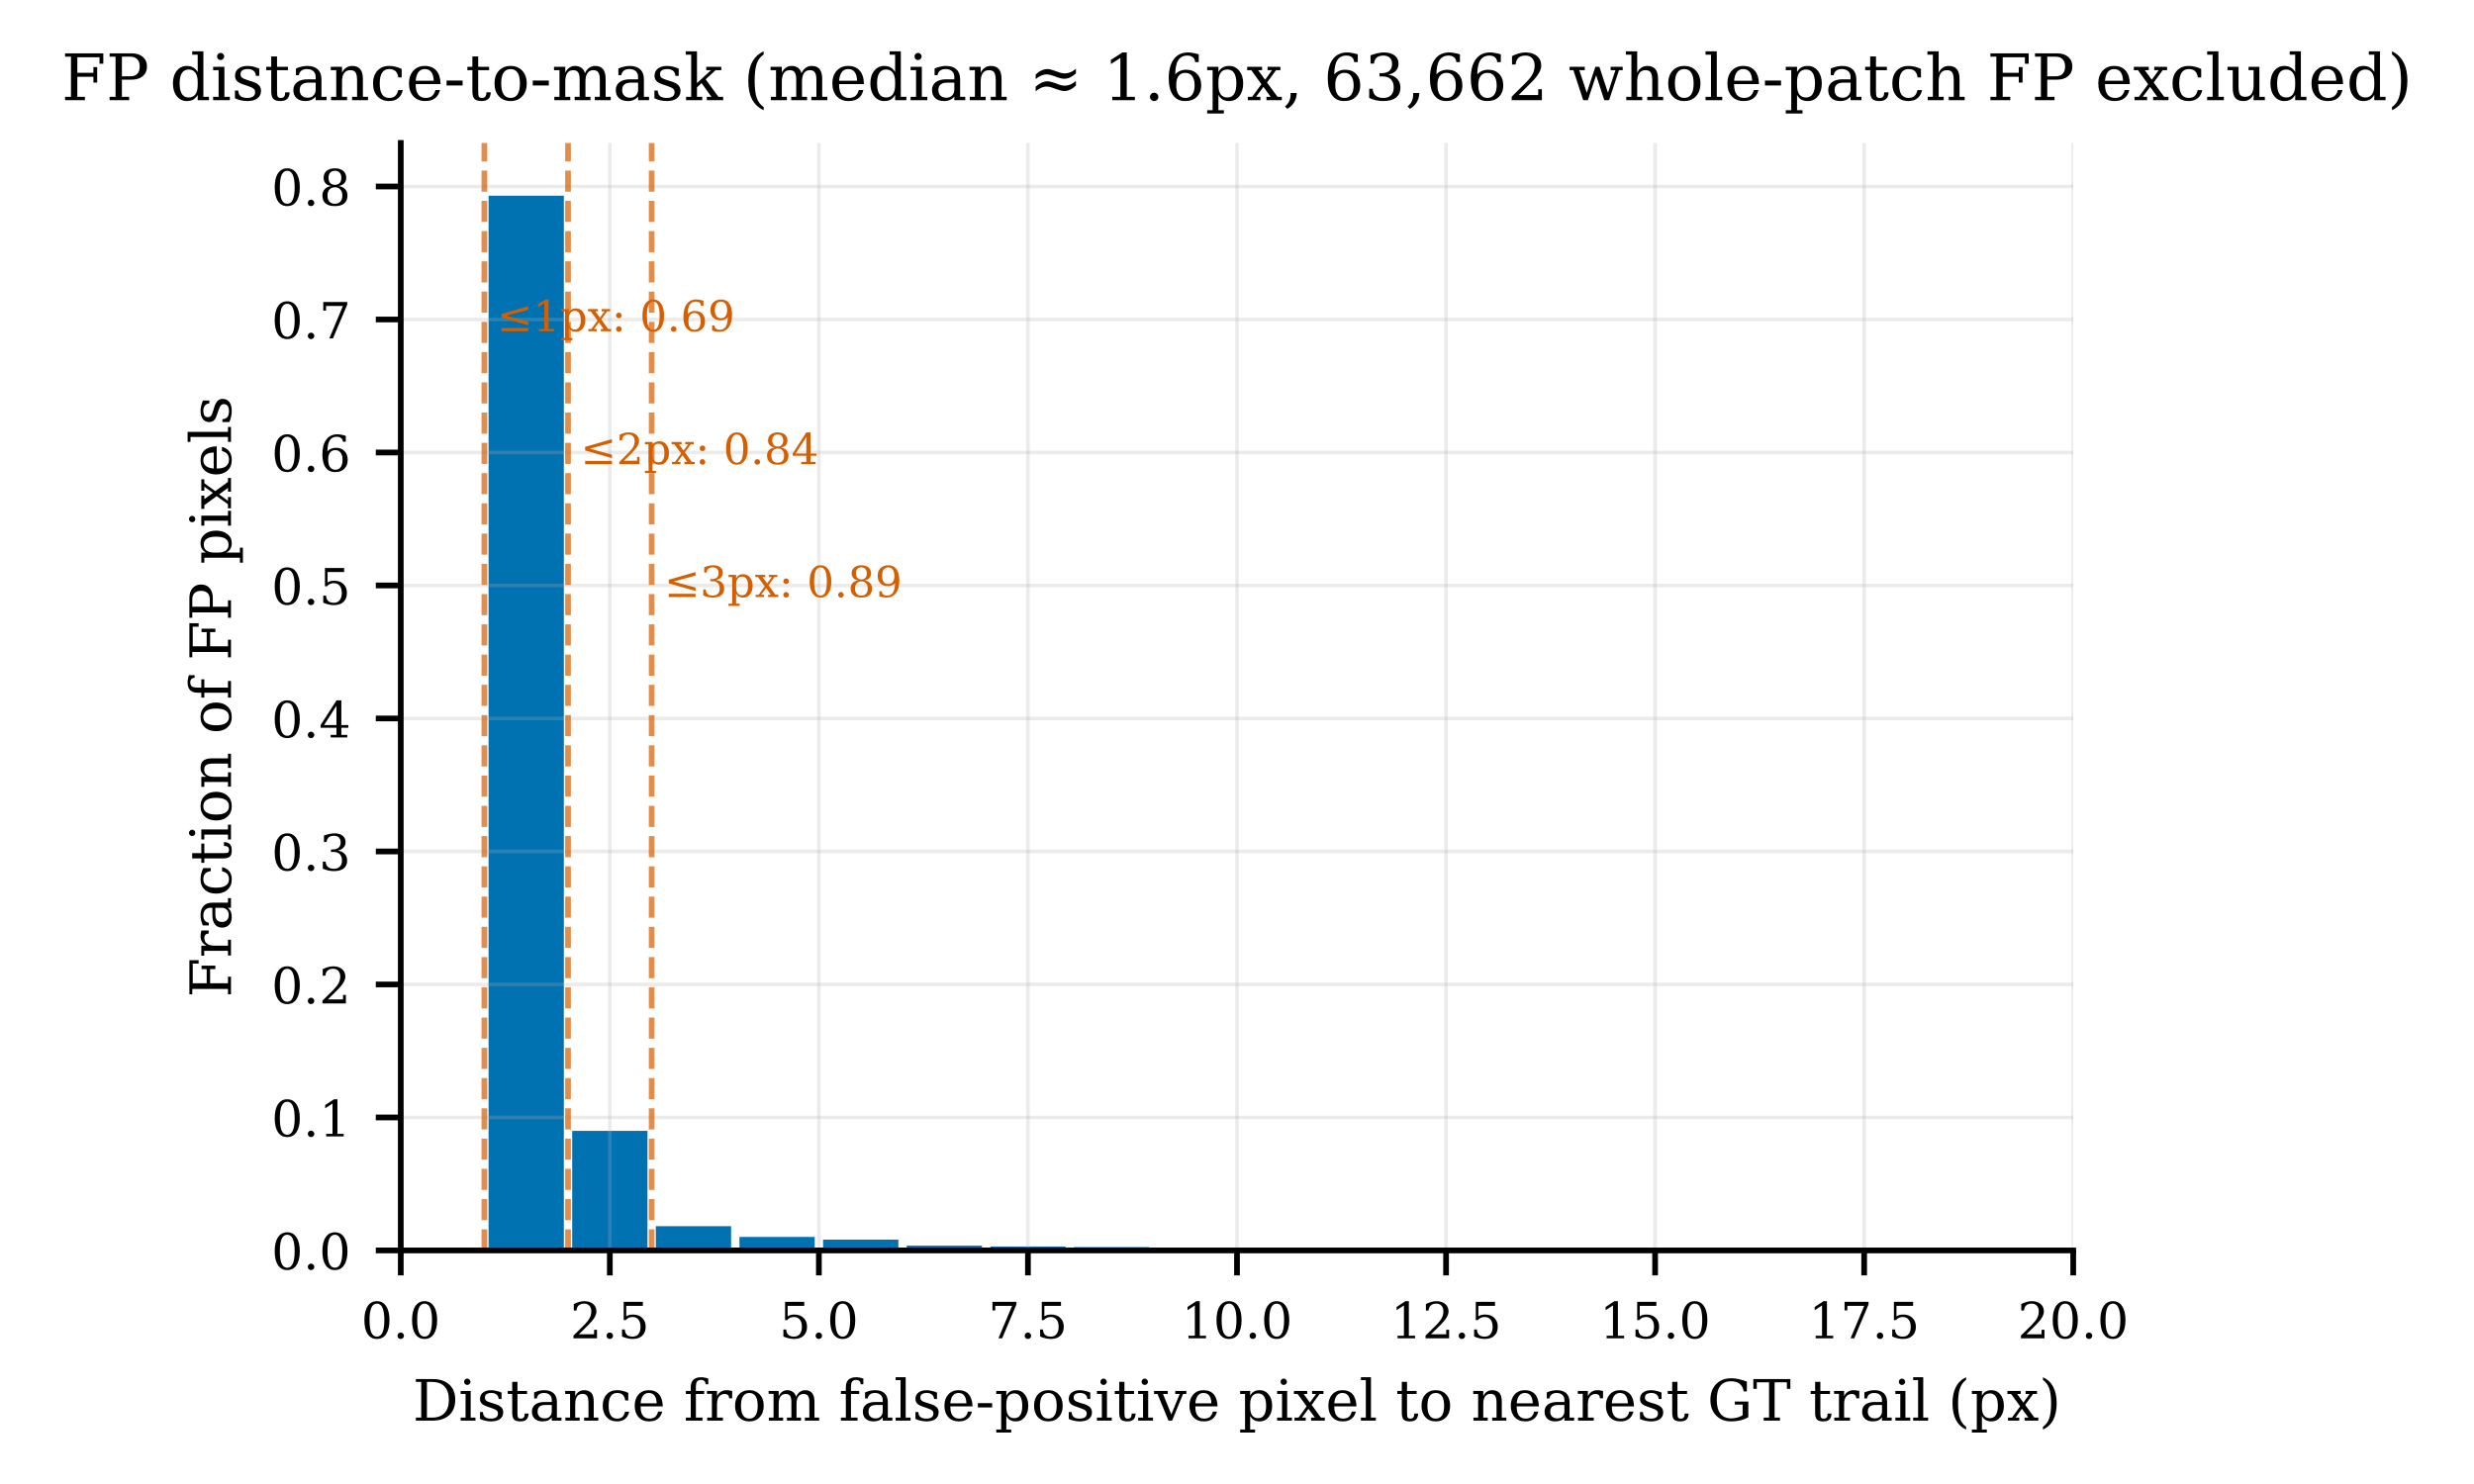
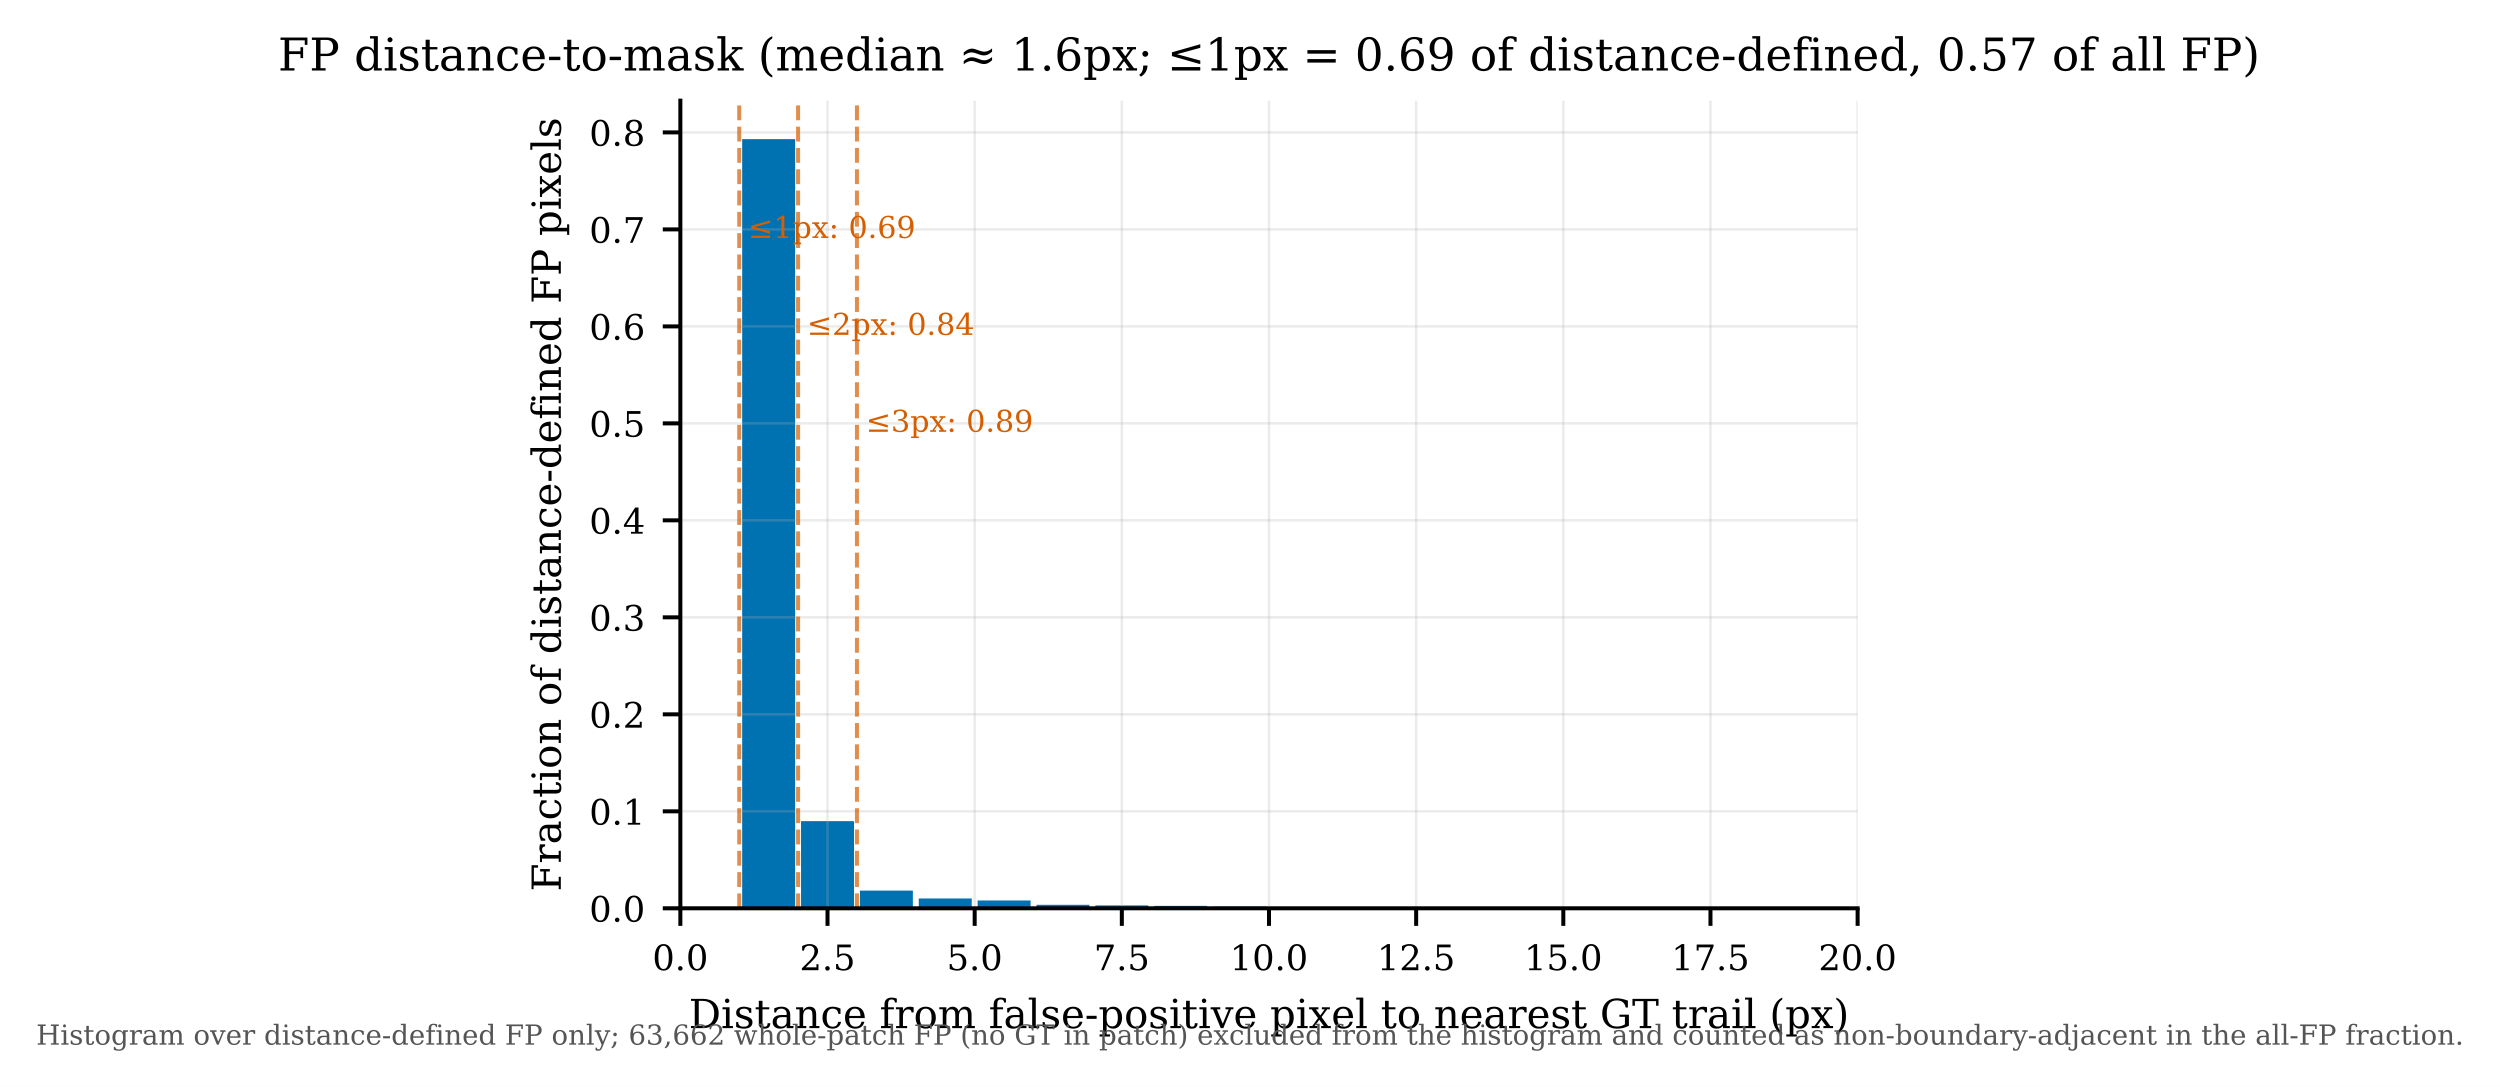
- <svg xmlns="http://www.w3.org/2000/svg" xmlns:xlink="http://www.w3.org/1999/xlink" width="346.683pt" height="207.988pt" viewBox="0 0 346.683 207.988" version="1.1">
+ <svg xmlns="http://www.w3.org/2000/svg" xmlns:xlink="http://www.w3.org/1999/xlink" width="497.677pt" height="216.381pt" viewBox="0 0 497.677 216.381" version="1.1">
  <defs>
    <style type="text/css">*{stroke-linejoin: round; stroke-linecap: butt}</style>
  </defs>
  <g id="figure_1">
    <g id="patch_1">
-       <path d="M 0 207.988 L 346.683 207.988 L 346.683 0 L 0 0 z " style="fill: #ffffff" />
+       <path d="M 0 216.381 L 497.677 216.381 L 497.677 0 L 0 0 z " style="fill: #ffffff" />
    </g>
    <g id="axes_1">
      <g id="patch_2">
-         <path d="M 56.161 175.271 L 290.521 175.271 L 290.521 20.039 L 56.161 20.039 z " style="fill: #ffffff" />
+         <path d="M 135.439 180.815 L 369.799 180.815 L 369.799 20.039 L 135.439 20.039 z " style="fill: #ffffff" />
      </g>
      <g id="patch_3">
-         <path d="M 56.747 175.271 L 67.294 175.271 L 67.294 175.271 L 56.747 175.271 z " clip-path="url(#p0a6ee1db6d)" style="fill: #0072b2" />
+         <path d="M 136.025 180.815 L 146.571 180.815 L 146.571 180.815 L 136.025 180.815 z " clip-path="url(#p217c9a3f2b)" style="fill: #0072b2" />
      </g>
      <g id="patch_4">
-         <path d="M 68.465 175.271 L 79.012 175.271 L 79.012 27.431 L 68.465 27.431 z " clip-path="url(#p0a6ee1db6d)" style="fill: #0072b2" />
+         <path d="M 147.743 180.815 L 158.289 180.815 L 158.289 27.695 L 147.743 27.695 z " clip-path="url(#p217c9a3f2b)" style="fill: #0072b2" />
      </g>
      <g id="patch_5">
-         <path d="M 80.183 175.271 L 90.73 175.271 L 90.73 158.511 L 80.183 158.511 z " clip-path="url(#p0a6ee1db6d)" style="fill: #0072b2" />
+         <path d="M 159.461 180.815 L 170.007 180.815 L 170.007 163.457 L 159.461 163.457 z " clip-path="url(#p217c9a3f2b)" style="fill: #0072b2" />
      </g>
      <g id="patch_6">
-         <path d="M 91.901 175.271 L 102.448 175.271 L 102.448 171.869 L 91.901 171.869 z " clip-path="url(#p0a6ee1db6d)" style="fill: #0072b2" />
+         <path d="M 171.179 180.815 L 181.725 180.815 L 181.725 177.291 L 171.179 177.291 z " clip-path="url(#p217c9a3f2b)" style="fill: #0072b2" />
      </g>
      <g id="patch_7">
-         <path d="M 103.619 175.271 L 114.166 175.271 L 114.166 173.376 L 103.619 173.376 z " clip-path="url(#p0a6ee1db6d)" style="fill: #0072b2" />
+         <path d="M 182.897 180.815 L 193.443 180.815 L 193.443 178.853 L 182.897 178.853 z " clip-path="url(#p217c9a3f2b)" style="fill: #0072b2" />
      </g>
      <g id="patch_8">
-         <path d="M 115.337 175.271 L 125.884 175.271 L 125.884 173.762 L 115.337 173.762 z " clip-path="url(#p0a6ee1db6d)" style="fill: #0072b2" />
+         <path d="M 194.615 180.815 L 205.161 180.815 L 205.161 179.252 L 194.615 179.252 z " clip-path="url(#p217c9a3f2b)" style="fill: #0072b2" />
      </g>
      <g id="patch_9">
-         <path d="M 127.055 175.271 L 137.602 175.271 L 137.602 174.601 L 127.055 174.601 z " clip-path="url(#p0a6ee1db6d)" style="fill: #0072b2" />
+         <path d="M 206.333 180.815 L 216.879 180.815 L 216.879 180.121 L 206.333 180.121 z " clip-path="url(#p217c9a3f2b)" style="fill: #0072b2" />
      </g>
      <g id="patch_10">
-         <path d="M 138.773 175.271 L 149.32 175.271 L 149.32 174.721 L 138.773 174.721 z " clip-path="url(#p0a6ee1db6d)" style="fill: #0072b2" />
+         <path d="M 218.051 180.815 L 228.597 180.815 L 228.597 180.245 L 218.051 180.245 z " clip-path="url(#p217c9a3f2b)" style="fill: #0072b2" />
      </g>
      <g id="patch_11">
-         <path d="M 150.491 175.271 L 161.038 175.271 L 161.038 174.799 L 150.491 174.799 z " clip-path="url(#p0a6ee1db6d)" style="fill: #0072b2" />
+         <path d="M 229.769 180.815 L 240.315 180.815 L 240.315 180.326 L 229.769 180.326 z " clip-path="url(#p217c9a3f2b)" style="fill: #0072b2" />
      </g>
      <g id="patch_12">
-         <path d="M 162.209 175.271 L 172.756 175.271 L 172.756 174.958 L 162.209 174.958 z " clip-path="url(#p0a6ee1db6d)" style="fill: #0072b2" />
+         <path d="M 241.487 180.815 L 252.033 180.815 L 252.033 180.49 L 241.487 180.49 z " clip-path="url(#p217c9a3f2b)" style="fill: #0072b2" />
      </g>
      <g id="patch_13">
-         <path d="M 173.927 175.271 L 184.474 175.271 L 184.474 175.039 L 173.927 175.039 z " clip-path="url(#p0a6ee1db6d)" style="fill: #0072b2" />
+         <path d="M 253.205 180.815 L 263.751 180.815 L 263.751 180.575 L 253.205 180.575 z " clip-path="url(#p217c9a3f2b)" style="fill: #0072b2" />
      </g>
      <g id="patch_14">
-         <path d="M 185.645 175.271 L 196.192 175.271 L 196.192 175.096 L 185.645 175.096 z " clip-path="url(#p0a6ee1db6d)" style="fill: #0072b2" />
+         <path d="M 264.923 180.815 L 275.469 180.815 L 275.469 180.634 L 264.923 180.634 z " clip-path="url(#p217c9a3f2b)" style="fill: #0072b2" />
      </g>
      <g id="patch_15">
-         <path d="M 197.363 175.271 L 207.91 175.271 L 207.91 175.12 L 197.363 175.12 z " clip-path="url(#p0a6ee1db6d)" style="fill: #0072b2" />
+         <path d="M 276.641 180.815 L 287.187 180.815 L 287.187 180.659 L 276.641 180.659 z " clip-path="url(#p217c9a3f2b)" style="fill: #0072b2" />
      </g>
      <g id="patch_16">
-         <path d="M 209.081 175.271 L 219.628 175.271 L 219.628 175.129 L 209.081 175.129 z " clip-path="url(#p0a6ee1db6d)" style="fill: #0072b2" />
+         <path d="M 288.359 180.815 L 298.905 180.815 L 298.905 180.668 L 288.359 180.668 z " clip-path="url(#p217c9a3f2b)" style="fill: #0072b2" />
      </g>
      <g id="patch_17">
-         <path d="M 220.799 175.271 L 231.346 175.271 L 231.346 175.167 L 220.799 175.167 z " clip-path="url(#p0a6ee1db6d)" style="fill: #0072b2" />
+         <path d="M 300.077 180.815 L 310.623 180.815 L 310.623 180.707 L 300.077 180.707 z " clip-path="url(#p217c9a3f2b)" style="fill: #0072b2" />
      </g>
      <g id="patch_18">
-         <path d="M 232.517 175.271 L 243.064 175.271 L 243.064 175.185 L 232.517 175.185 z " clip-path="url(#p0a6ee1db6d)" style="fill: #0072b2" />
+         <path d="M 311.795 180.815 L 322.341 180.815 L 322.341 180.726 L 311.795 180.726 z " clip-path="url(#p217c9a3f2b)" style="fill: #0072b2" />
      </g>
      <g id="patch_19">
-         <path d="M 244.235 175.271 L 254.782 175.271 L 254.782 175.206 L 244.235 175.206 z " clip-path="url(#p0a6ee1db6d)" style="fill: #0072b2" />
+         <path d="M 323.513 180.815 L 334.059 180.815 L 334.059 180.747 L 323.513 180.747 z " clip-path="url(#p217c9a3f2b)" style="fill: #0072b2" />
      </g>
      <g id="patch_20">
-         <path d="M 255.953 175.271 L 266.5 175.271 L 266.5 175.218 L 255.953 175.218 z " clip-path="url(#p0a6ee1db6d)" style="fill: #0072b2" />
+         <path d="M 335.231 180.815 L 345.777 180.815 L 345.777 180.76 L 335.231 180.76 z " clip-path="url(#p217c9a3f2b)" style="fill: #0072b2" />
      </g>
      <g id="patch_21">
-         <path d="M 267.671 175.271 L 278.218 175.271 L 278.218 175.227 L 267.671 175.227 z " clip-path="url(#p0a6ee1db6d)" style="fill: #0072b2" />
+         <path d="M 346.949 180.815 L 357.495 180.815 L 357.495 180.769 L 346.949 180.769 z " clip-path="url(#p217c9a3f2b)" style="fill: #0072b2" />
      </g>
      <g id="patch_22">
-         <path d="M 279.389 175.271 L 289.936 175.271 L 289.936 175.238 L 279.389 175.238 z " clip-path="url(#p0a6ee1db6d)" style="fill: #0072b2" />
+         <path d="M 358.667 180.815 L 369.213 180.815 L 369.213 180.781 L 358.667 180.781 z " clip-path="url(#p217c9a3f2b)" style="fill: #0072b2" />
      </g>
      <g id="matplotlib.axis_1">
        <g id="xtick_1">
          <g id="line2d_1">
-             <path d="M 56.161 175.271 L 56.161 20.039 " clip-path="url(#p0a6ee1db6d)" style="fill: none; stroke: #b0b0b0; stroke-opacity: 0.25; stroke-width: 0.5; stroke-linecap: square" />
+             <path d="M 135.439 180.815 L 135.439 20.039 " clip-path="url(#p217c9a3f2b)" style="fill: none; stroke: #b0b0b0; stroke-opacity: 0.25; stroke-width: 0.5; stroke-linecap: square" />
          </g>
          <g id="line2d_2">
            <defs>
-               <path id="m69096ec349" d="M 0 0 L 0 3.5 " style="stroke: #000000; stroke-width: 0.8" />
+               <path id="me4deb081be" d="M 0 0 L 0 3.5 " style="stroke: #000000; stroke-width: 0.8" />
            </defs>
            <g>
-               <use xlink:href="#m69096ec349" x="56.161" y="175.271" style="stroke: #000000; stroke-width: 0.8" />
+               <use xlink:href="#me4deb081be" x="135.439" y="180.815" style="stroke: #000000; stroke-width: 0.8" />
            </g>
          </g>
          <g id="text_1">
-             <text style="font-size: 7px; font-family: 'DejaVu Serif', serif; text-anchor: middle" x="56.161" y="187.589" transform="rotate(-0 56.16141 187.5895)">0.0</text>
+             <text style="font-size: 7px; font-family: 'DejaVu Serif', serif; text-anchor: middle" x="135.439" y="193.133" transform="rotate(-0 135.4386 193.1335)">0.0</text>
          </g>
        </g>
        <g id="xtick_2">
          <g id="line2d_3">
-             <path d="M 85.456 175.271 L 85.456 20.039 " clip-path="url(#p0a6ee1db6d)" style="fill: none; stroke: #b0b0b0; stroke-opacity: 0.25; stroke-width: 0.5; stroke-linecap: square" />
+             <path d="M 164.734 180.815 L 164.734 20.039 " clip-path="url(#p217c9a3f2b)" style="fill: none; stroke: #b0b0b0; stroke-opacity: 0.25; stroke-width: 0.5; stroke-linecap: square" />
          </g>
          <g id="line2d_4">
            <g>
-               <use xlink:href="#m69096ec349" x="85.456" y="175.271" style="stroke: #000000; stroke-width: 0.8" />
+               <use xlink:href="#me4deb081be" x="164.734" y="180.815" style="stroke: #000000; stroke-width: 0.8" />
            </g>
          </g>
          <g id="text_2">
-             <text style="font-size: 7px; font-family: 'DejaVu Serif', serif; text-anchor: middle" x="85.456" y="187.589" transform="rotate(-0 85.45641 187.5895)">2.5</text>
+             <text style="font-size: 7px; font-family: 'DejaVu Serif', serif; text-anchor: middle" x="164.734" y="193.133" transform="rotate(-0 164.7336 193.1335)">2.5</text>
          </g>
        </g>
        <g id="xtick_3">
          <g id="line2d_5">
-             <path d="M 114.751 175.271 L 114.751 20.039 " clip-path="url(#p0a6ee1db6d)" style="fill: none; stroke: #b0b0b0; stroke-opacity: 0.25; stroke-width: 0.5; stroke-linecap: square" />
+             <path d="M 194.029 180.815 L 194.029 20.039 " clip-path="url(#p217c9a3f2b)" style="fill: none; stroke: #b0b0b0; stroke-opacity: 0.25; stroke-width: 0.5; stroke-linecap: square" />
          </g>
          <g id="line2d_6">
            <g>
-               <use xlink:href="#m69096ec349" x="114.751" y="175.271" style="stroke: #000000; stroke-width: 0.8" />
+               <use xlink:href="#me4deb081be" x="194.029" y="180.815" style="stroke: #000000; stroke-width: 0.8" />
            </g>
          </g>
          <g id="text_3">
-             <text style="font-size: 7px; font-family: 'DejaVu Serif', serif; text-anchor: middle" x="114.751" y="187.589" transform="rotate(-0 114.7514 187.5895)">5.0</text>
+             <text style="font-size: 7px; font-family: 'DejaVu Serif', serif; text-anchor: middle" x="194.029" y="193.133" transform="rotate(-0 194.0286 193.1335)">5.0</text>
          </g>
        </g>
        <g id="xtick_4">
          <g id="line2d_7">
-             <path d="M 144.046 175.271 L 144.046 20.039 " clip-path="url(#p0a6ee1db6d)" style="fill: none; stroke: #b0b0b0; stroke-opacity: 0.25; stroke-width: 0.5; stroke-linecap: square" />
+             <path d="M 223.324 180.815 L 223.324 20.039 " clip-path="url(#p217c9a3f2b)" style="fill: none; stroke: #b0b0b0; stroke-opacity: 0.25; stroke-width: 0.5; stroke-linecap: square" />
          </g>
          <g id="line2d_8">
            <g>
-               <use xlink:href="#m69096ec349" x="144.046" y="175.271" style="stroke: #000000; stroke-width: 0.8" />
+               <use xlink:href="#me4deb081be" x="223.324" y="180.815" style="stroke: #000000; stroke-width: 0.8" />
            </g>
          </g>
          <g id="text_4">
-             <text style="font-size: 7px; font-family: 'DejaVu Serif', serif; text-anchor: middle" x="144.046" y="187.589" transform="rotate(-0 144.0464 187.5895)">7.5</text>
+             <text style="font-size: 7px; font-family: 'DejaVu Serif', serif; text-anchor: middle" x="223.324" y="193.133" transform="rotate(-0 223.3236 193.1335)">7.5</text>
          </g>
        </g>
        <g id="xtick_5">
          <g id="line2d_9">
-             <path d="M 173.341 175.271 L 173.341 20.039 " clip-path="url(#p0a6ee1db6d)" style="fill: none; stroke: #b0b0b0; stroke-opacity: 0.25; stroke-width: 0.5; stroke-linecap: square" />
+             <path d="M 252.619 180.815 L 252.619 20.039 " clip-path="url(#p217c9a3f2b)" style="fill: none; stroke: #b0b0b0; stroke-opacity: 0.25; stroke-width: 0.5; stroke-linecap: square" />
          </g>
          <g id="line2d_10">
            <g>
-               <use xlink:href="#m69096ec349" x="173.341" y="175.271" style="stroke: #000000; stroke-width: 0.8" />
+               <use xlink:href="#me4deb081be" x="252.619" y="180.815" style="stroke: #000000; stroke-width: 0.8" />
            </g>
          </g>
          <g id="text_5">
-             <text style="font-size: 7px; font-family: 'DejaVu Serif', serif; text-anchor: middle" x="173.341" y="187.589" transform="rotate(-0 173.3414 187.5895)">10.0</text>
+             <text style="font-size: 7px; font-family: 'DejaVu Serif', serif; text-anchor: middle" x="252.619" y="193.133" transform="rotate(-0 252.6186 193.1335)">10.0</text>
          </g>
        </g>
        <g id="xtick_6">
          <g id="line2d_11">
-             <path d="M 202.636 175.271 L 202.636 20.039 " clip-path="url(#p0a6ee1db6d)" style="fill: none; stroke: #b0b0b0; stroke-opacity: 0.25; stroke-width: 0.5; stroke-linecap: square" />
+             <path d="M 281.914 180.815 L 281.914 20.039 " clip-path="url(#p217c9a3f2b)" style="fill: none; stroke: #b0b0b0; stroke-opacity: 0.25; stroke-width: 0.5; stroke-linecap: square" />
          </g>
          <g id="line2d_12">
            <g>
-               <use xlink:href="#m69096ec349" x="202.636" y="175.271" style="stroke: #000000; stroke-width: 0.8" />
+               <use xlink:href="#me4deb081be" x="281.914" y="180.815" style="stroke: #000000; stroke-width: 0.8" />
            </g>
          </g>
          <g id="text_6">
-             <text style="font-size: 7px; font-family: 'DejaVu Serif', serif; text-anchor: middle" x="202.636" y="187.589" transform="rotate(-0 202.6364 187.5895)">12.5</text>
+             <text style="font-size: 7px; font-family: 'DejaVu Serif', serif; text-anchor: middle" x="281.914" y="193.133" transform="rotate(-0 281.9136 193.1335)">12.5</text>
          </g>
        </g>
        <g id="xtick_7">
          <g id="line2d_13">
-             <path d="M 231.931 175.271 L 231.931 20.039 " clip-path="url(#p0a6ee1db6d)" style="fill: none; stroke: #b0b0b0; stroke-opacity: 0.25; stroke-width: 0.5; stroke-linecap: square" />
+             <path d="M 311.209 180.815 L 311.209 20.039 " clip-path="url(#p217c9a3f2b)" style="fill: none; stroke: #b0b0b0; stroke-opacity: 0.25; stroke-width: 0.5; stroke-linecap: square" />
          </g>
          <g id="line2d_14">
            <g>
-               <use xlink:href="#m69096ec349" x="231.931" y="175.271" style="stroke: #000000; stroke-width: 0.8" />
+               <use xlink:href="#me4deb081be" x="311.209" y="180.815" style="stroke: #000000; stroke-width: 0.8" />
            </g>
          </g>
          <g id="text_7">
-             <text style="font-size: 7px; font-family: 'DejaVu Serif', serif; text-anchor: middle" x="231.931" y="187.589" transform="rotate(-0 231.9314 187.5895)">15.0</text>
+             <text style="font-size: 7px; font-family: 'DejaVu Serif', serif; text-anchor: middle" x="311.209" y="193.133" transform="rotate(-0 311.2086 193.1335)">15.0</text>
          </g>
        </g>
        <g id="xtick_8">
          <g id="line2d_15">
-             <path d="M 261.226 175.271 L 261.226 20.039 " clip-path="url(#p0a6ee1db6d)" style="fill: none; stroke: #b0b0b0; stroke-opacity: 0.25; stroke-width: 0.5; stroke-linecap: square" />
+             <path d="M 340.504 180.815 L 340.504 20.039 " clip-path="url(#p217c9a3f2b)" style="fill: none; stroke: #b0b0b0; stroke-opacity: 0.25; stroke-width: 0.5; stroke-linecap: square" />
          </g>
          <g id="line2d_16">
            <g>
-               <use xlink:href="#m69096ec349" x="261.226" y="175.271" style="stroke: #000000; stroke-width: 0.8" />
+               <use xlink:href="#me4deb081be" x="340.504" y="180.815" style="stroke: #000000; stroke-width: 0.8" />
            </g>
          </g>
          <g id="text_8">
-             <text style="font-size: 7px; font-family: 'DejaVu Serif', serif; text-anchor: middle" x="261.226" y="187.589" transform="rotate(-0 261.2264 187.5895)">17.5</text>
+             <text style="font-size: 7px; font-family: 'DejaVu Serif', serif; text-anchor: middle" x="340.504" y="193.133" transform="rotate(-0 340.5036 193.1335)">17.5</text>
          </g>
        </g>
        <g id="xtick_9">
          <g id="line2d_17">
-             <path d="M 290.521 175.271 L 290.521 20.039 " clip-path="url(#p0a6ee1db6d)" style="fill: none; stroke: #b0b0b0; stroke-opacity: 0.25; stroke-width: 0.5; stroke-linecap: square" />
+             <path d="M 369.799 180.815 L 369.799 20.039 " clip-path="url(#p217c9a3f2b)" style="fill: none; stroke: #b0b0b0; stroke-opacity: 0.25; stroke-width: 0.5; stroke-linecap: square" />
          </g>
          <g id="line2d_18">
            <g>
-               <use xlink:href="#m69096ec349" x="290.521" y="175.271" style="stroke: #000000; stroke-width: 0.8" />
+               <use xlink:href="#me4deb081be" x="369.799" y="180.815" style="stroke: #000000; stroke-width: 0.8" />
            </g>
          </g>
          <g id="text_9">
-             <text style="font-size: 7px; font-family: 'DejaVu Serif', serif; text-anchor: middle" x="290.521" y="187.589" transform="rotate(-0 290.5214 187.5895)">20.0</text>
+             <text style="font-size: 7px; font-family: 'DejaVu Serif', serif; text-anchor: middle" x="369.799" y="193.133" transform="rotate(-0 369.7986 193.1335)">20.0</text>
          </g>
        </g>
        <g id="text_10">
-           <text style="font-size: 8px; font-family: 'DejaVu Serif', serif; text-anchor: middle" x="173.341" y="199.124" transform="rotate(-0 173.3414 199.124)">Distance from false-positive pixel to nearest GT trail (px)</text>
+           <text style="font-size: 8px; font-family: 'DejaVu Serif', serif; text-anchor: middle" x="252.619" y="204.668" transform="rotate(-0 252.6186 204.668)">Distance from false-positive pixel to nearest GT trail (px)</text>
        </g>
      </g>
      <g id="matplotlib.axis_2">
        <g id="ytick_1">
          <g id="line2d_19">
-             <path d="M 56.161 175.271 L 290.521 175.271 " clip-path="url(#p0a6ee1db6d)" style="fill: none; stroke: #b0b0b0; stroke-opacity: 0.25; stroke-width: 0.5; stroke-linecap: square" />
+             <path d="M 135.439 180.815 L 369.799 180.815 " clip-path="url(#p217c9a3f2b)" style="fill: none; stroke: #b0b0b0; stroke-opacity: 0.25; stroke-width: 0.5; stroke-linecap: square" />
          </g>
          <g id="line2d_20">
            <defs>
-               <path id="m221177bf4a" d="M 0 0 L -3.5 0 " style="stroke: #000000; stroke-width: 0.8" />
+               <path id="m4d2fc970d9" d="M 0 0 L -3.5 0 " style="stroke: #000000; stroke-width: 0.8" />
            </defs>
            <g>
-               <use xlink:href="#m221177bf4a" x="56.161" y="175.271" style="stroke: #000000; stroke-width: 0.8" />
+               <use xlink:href="#m4d2fc970d9" x="135.439" y="180.815" style="stroke: #000000; stroke-width: 0.8" />
            </g>
          </g>
          <g id="text_11">
-             <text style="font-size: 7px; font-family: 'DejaVu Serif', serif; text-anchor: end" x="49.161" y="177.93" transform="rotate(-0 49.16141 177.93)">0.0</text>
+             <text style="font-size: 7px; font-family: 'DejaVu Serif', serif; text-anchor: end" x="128.439" y="183.474" transform="rotate(-0 128.4386 183.474)">0.0</text>
          </g>
        </g>
        <g id="ytick_2">
          <g id="line2d_21">
-             <path d="M 56.161 156.629 L 290.521 156.629 " clip-path="url(#p0a6ee1db6d)" style="fill: none; stroke: #b0b0b0; stroke-opacity: 0.25; stroke-width: 0.5; stroke-linecap: square" />
+             <path d="M 135.439 161.508 L 369.799 161.508 " clip-path="url(#p217c9a3f2b)" style="fill: none; stroke: #b0b0b0; stroke-opacity: 0.25; stroke-width: 0.5; stroke-linecap: square" />
          </g>
          <g id="line2d_22">
            <g>
-               <use xlink:href="#m221177bf4a" x="56.161" y="156.629" style="stroke: #000000; stroke-width: 0.8" />
+               <use xlink:href="#m4d2fc970d9" x="135.439" y="161.508" style="stroke: #000000; stroke-width: 0.8" />
            </g>
          </g>
          <g id="text_12">
-             <text style="font-size: 7px; font-family: 'DejaVu Serif', serif; text-anchor: end" x="49.161" y="159.289" transform="rotate(-0 49.16141 159.2887)">0.1</text>
+             <text style="font-size: 7px; font-family: 'DejaVu Serif', serif; text-anchor: end" x="128.439" y="164.167" transform="rotate(-0 128.4386 164.167)">0.1</text>
          </g>
        </g>
        <g id="ytick_3">
          <g id="line2d_23">
-             <path d="M 56.161 137.988 L 290.521 137.988 " clip-path="url(#p0a6ee1db6d)" style="fill: none; stroke: #b0b0b0; stroke-opacity: 0.25; stroke-width: 0.5; stroke-linecap: square" />
+             <path d="M 135.439 142.2 L 369.799 142.2 " clip-path="url(#p217c9a3f2b)" style="fill: none; stroke: #b0b0b0; stroke-opacity: 0.25; stroke-width: 0.5; stroke-linecap: square" />
          </g>
          <g id="line2d_24">
            <g>
-               <use xlink:href="#m221177bf4a" x="56.161" y="137.988" style="stroke: #000000; stroke-width: 0.8" />
+               <use xlink:href="#m4d2fc970d9" x="135.439" y="142.2" style="stroke: #000000; stroke-width: 0.8" />
            </g>
          </g>
          <g id="text_13">
-             <text style="font-size: 7px; font-family: 'DejaVu Serif', serif; text-anchor: end" x="49.161" y="140.647" transform="rotate(-0 49.16141 140.6474)">0.2</text>
+             <text style="font-size: 7px; font-family: 'DejaVu Serif', serif; text-anchor: end" x="128.439" y="144.86" transform="rotate(-0 128.4386 144.8599)">0.2</text>
          </g>
        </g>
        <g id="ytick_4">
          <g id="line2d_25">
-             <path d="M 56.161 119.347 L 290.521 119.347 " clip-path="url(#p0a6ee1db6d)" style="fill: none; stroke: #b0b0b0; stroke-opacity: 0.25; stroke-width: 0.5; stroke-linecap: square" />
+             <path d="M 135.439 122.893 L 369.799 122.893 " clip-path="url(#p217c9a3f2b)" style="fill: none; stroke: #b0b0b0; stroke-opacity: 0.25; stroke-width: 0.5; stroke-linecap: square" />
          </g>
          <g id="line2d_26">
            <g>
-               <use xlink:href="#m221177bf4a" x="56.161" y="119.347" style="stroke: #000000; stroke-width: 0.8" />
+               <use xlink:href="#m4d2fc970d9" x="135.439" y="122.893" style="stroke: #000000; stroke-width: 0.8" />
            </g>
          </g>
          <g id="text_14">
-             <text style="font-size: 7px; font-family: 'DejaVu Serif', serif; text-anchor: end" x="49.161" y="122.006" transform="rotate(-0 49.16141 122.0061)">0.3</text>
+             <text style="font-size: 7px; font-family: 'DejaVu Serif', serif; text-anchor: end" x="128.439" y="125.553" transform="rotate(-0 128.4386 125.5528)">0.3</text>
          </g>
        </g>
        <g id="ytick_5">
          <g id="line2d_27">
-             <path d="M 56.161 100.705 L 290.521 100.705 " clip-path="url(#p0a6ee1db6d)" style="fill: none; stroke: #b0b0b0; stroke-opacity: 0.25; stroke-width: 0.5; stroke-linecap: square" />
+             <path d="M 135.439 103.586 L 369.799 103.586 " clip-path="url(#p217c9a3f2b)" style="fill: none; stroke: #b0b0b0; stroke-opacity: 0.25; stroke-width: 0.5; stroke-linecap: square" />
          </g>
          <g id="line2d_28">
            <g>
-               <use xlink:href="#m221177bf4a" x="56.161" y="100.705" style="stroke: #000000; stroke-width: 0.8" />
+               <use xlink:href="#m4d2fc970d9" x="135.439" y="103.586" style="stroke: #000000; stroke-width: 0.8" />
            </g>
          </g>
          <g id="text_15">
-             <text style="font-size: 7px; font-family: 'DejaVu Serif', serif; text-anchor: end" x="49.161" y="103.365" transform="rotate(-0 49.16141 103.3648)">0.4</text>
+             <text style="font-size: 7px; font-family: 'DejaVu Serif', serif; text-anchor: end" x="128.439" y="106.246" transform="rotate(-0 128.4386 106.2458)">0.4</text>
          </g>
        </g>
        <g id="ytick_6">
          <g id="line2d_29">
-             <path d="M 56.161 82.064 L 290.521 82.064 " clip-path="url(#p0a6ee1db6d)" style="fill: none; stroke: #b0b0b0; stroke-opacity: 0.25; stroke-width: 0.5; stroke-linecap: square" />
+             <path d="M 135.439 84.279 L 369.799 84.279 " clip-path="url(#p217c9a3f2b)" style="fill: none; stroke: #b0b0b0; stroke-opacity: 0.25; stroke-width: 0.5; stroke-linecap: square" />
          </g>
          <g id="line2d_30">
            <g>
-               <use xlink:href="#m221177bf4a" x="56.161" y="82.064" style="stroke: #000000; stroke-width: 0.8" />
+               <use xlink:href="#m4d2fc970d9" x="135.439" y="84.279" style="stroke: #000000; stroke-width: 0.8" />
            </g>
          </g>
          <g id="text_16">
-             <text style="font-size: 7px; font-family: 'DejaVu Serif', serif; text-anchor: end" x="49.161" y="84.723" transform="rotate(-0 49.16141 84.72348)">0.5</text>
+             <text style="font-size: 7px; font-family: 'DejaVu Serif', serif; text-anchor: end" x="128.439" y="86.939" transform="rotate(-0 128.4386 86.93868)">0.5</text>
          </g>
        </g>
        <g id="ytick_7">
          <g id="line2d_31">
-             <path d="M 56.161 63.423 L 290.521 63.423 " clip-path="url(#p0a6ee1db6d)" style="fill: none; stroke: #b0b0b0; stroke-opacity: 0.25; stroke-width: 0.5; stroke-linecap: square" />
+             <path d="M 135.439 64.972 L 369.799 64.972 " clip-path="url(#p217c9a3f2b)" style="fill: none; stroke: #b0b0b0; stroke-opacity: 0.25; stroke-width: 0.5; stroke-linecap: square" />
          </g>
          <g id="line2d_32">
            <g>
-               <use xlink:href="#m221177bf4a" x="56.161" y="63.423" style="stroke: #000000; stroke-width: 0.8" />
+               <use xlink:href="#m4d2fc970d9" x="135.439" y="64.972" style="stroke: #000000; stroke-width: 0.8" />
            </g>
          </g>
          <g id="text_17">
-             <text style="font-size: 7px; font-family: 'DejaVu Serif', serif; text-anchor: end" x="49.161" y="66.082" transform="rotate(-0 49.16141 66.08217)">0.6</text>
+             <text style="font-size: 7px; font-family: 'DejaVu Serif', serif; text-anchor: end" x="128.439" y="67.632" transform="rotate(-0 128.4386 67.6316)">0.6</text>
          </g>
        </g>
        <g id="ytick_8">
          <g id="line2d_33">
-             <path d="M 56.161 44.781 L 290.521 44.781 " clip-path="url(#p0a6ee1db6d)" style="fill: none; stroke: #b0b0b0; stroke-opacity: 0.25; stroke-width: 0.5; stroke-linecap: square" />
+             <path d="M 135.439 45.665 L 369.799 45.665 " clip-path="url(#p217c9a3f2b)" style="fill: none; stroke: #b0b0b0; stroke-opacity: 0.25; stroke-width: 0.5; stroke-linecap: square" />
          </g>
          <g id="line2d_34">
            <g>
-               <use xlink:href="#m221177bf4a" x="56.161" y="44.781" style="stroke: #000000; stroke-width: 0.8" />
+               <use xlink:href="#m4d2fc970d9" x="135.439" y="45.665" style="stroke: #000000; stroke-width: 0.8" />
            </g>
          </g>
          <g id="text_18">
-             <text style="font-size: 7px; font-family: 'DejaVu Serif', serif; text-anchor: end" x="49.161" y="47.441" transform="rotate(-0 49.16141 47.44086)">0.7</text>
+             <text style="font-size: 7px; font-family: 'DejaVu Serif', serif; text-anchor: end" x="128.439" y="48.325" transform="rotate(-0 128.4386 48.32453)">0.7</text>
          </g>
        </g>
        <g id="ytick_9">
          <g id="line2d_35">
-             <path d="M 56.161 26.14 L 290.521 26.14 " clip-path="url(#p0a6ee1db6d)" style="fill: none; stroke: #b0b0b0; stroke-opacity: 0.25; stroke-width: 0.5; stroke-linecap: square" />
+             <path d="M 135.439 26.358 L 369.799 26.358 " clip-path="url(#p217c9a3f2b)" style="fill: none; stroke: #b0b0b0; stroke-opacity: 0.25; stroke-width: 0.5; stroke-linecap: square" />
          </g>
          <g id="line2d_36">
            <g>
-               <use xlink:href="#m221177bf4a" x="56.161" y="26.14" style="stroke: #000000; stroke-width: 0.8" />
+               <use xlink:href="#m4d2fc970d9" x="135.439" y="26.358" style="stroke: #000000; stroke-width: 0.8" />
            </g>
          </g>
          <g id="text_19">
-             <text style="font-size: 7px; font-family: 'DejaVu Serif', serif; text-anchor: end" x="49.161" y="28.8" transform="rotate(-0 49.16141 28.79954)">0.8</text>
+             <text style="font-size: 7px; font-family: 'DejaVu Serif', serif; text-anchor: end" x="128.439" y="29.017" transform="rotate(-0 128.4386 29.01746)">0.8</text>
          </g>
        </g>
        <g id="text_20">
-           <text style="font-size: 8px; font-family: 'DejaVu Serif', serif; text-anchor: middle" x="32.365" y="97.655" transform="rotate(-90 32.36547 97.65459)">Fraction of FP pixels</text>
+           <text style="font-size: 8px; font-family: 'DejaVu Serif', serif; text-anchor: middle" x="111.643" y="100.427" transform="rotate(-90 111.6427 100.4266)">Fraction of distance-defined FP pixels</text>
        </g>
      </g>
      <g id="line2d_37">
-         <path d="M 67.879 175.271 L 67.879 20.039 " clip-path="url(#p0a6ee1db6d)" style="fill: none; stroke-dasharray: 2.96,1.28; stroke-dashoffset: 0; stroke: #d55e00; stroke-opacity: 0.7; stroke-width: 0.8" />
+         <path d="M 147.157 180.815 L 147.157 20.039 " clip-path="url(#p217c9a3f2b)" style="fill: none; stroke-dasharray: 2.96,1.28; stroke-dashoffset: 0; stroke: #d55e00; stroke-opacity: 0.7; stroke-width: 0.8" />
      </g>
      <g id="line2d_38">
-         <path d="M 79.597 175.271 L 79.597 20.039 " clip-path="url(#p0a6ee1db6d)" style="fill: none; stroke-dasharray: 2.96,1.28; stroke-dashoffset: 0; stroke: #d55e00; stroke-opacity: 0.7; stroke-width: 0.8" />
+         <path d="M 158.875 180.815 L 158.875 20.039 " clip-path="url(#p217c9a3f2b)" style="fill: none; stroke-dasharray: 2.96,1.28; stroke-dashoffset: 0; stroke: #d55e00; stroke-opacity: 0.7; stroke-width: 0.8" />
      </g>
      <g id="line2d_39">
-         <path d="M 91.315 175.271 L 91.315 20.039 " clip-path="url(#p0a6ee1db6d)" style="fill: none; stroke-dasharray: 2.96,1.28; stroke-dashoffset: 0; stroke: #d55e00; stroke-opacity: 0.7; stroke-width: 0.8" />
+         <path d="M 170.593 180.815 L 170.593 20.039 " clip-path="url(#p217c9a3f2b)" style="fill: none; stroke-dasharray: 2.96,1.28; stroke-dashoffset: 0; stroke: #d55e00; stroke-opacity: 0.7; stroke-width: 0.8" />
      </g>
      <g id="patch_23">
-         <path d="M 56.161 175.271 L 56.161 20.039 " style="fill: none; stroke: #000000; stroke-width: 0.8; stroke-linejoin: miter; stroke-linecap: square" />
+         <path d="M 135.439 180.815 L 135.439 20.039 " style="fill: none; stroke: #000000; stroke-width: 0.8; stroke-linejoin: miter; stroke-linecap: square" />
      </g>
      <g id="patch_24">
-         <path d="M 56.161 175.271 L 290.521 175.271 " style="fill: none; stroke: #000000; stroke-width: 0.8; stroke-linejoin: miter; stroke-linecap: square" />
+         <path d="M 135.439 180.815 L 369.799 180.815 " style="fill: none; stroke: #000000; stroke-width: 0.8; stroke-linejoin: miter; stroke-linecap: square" />
      </g>
      <g id="text_21">
-         <text style="font-size: 6px; font-family: 'DejaVu Serif', serif; text-anchor: start; fill: #d55e00" x="69.637" y="46.428" transform="rotate(-0 69.63711 46.42803)">≤1px: 0.69</text>
+         <text style="font-size: 6px; font-family: 'DejaVu Serif', serif; text-anchor: start; fill: #d55e00" x="148.914" y="47.371" transform="rotate(-0 148.9143 47.37051)">≤1px: 0.69</text>
      </g>
      <g id="text_22">
-         <text style="font-size: 6px; font-family: 'DejaVu Serif', serif; text-anchor: start; fill: #d55e00" x="81.355" y="65.056" transform="rotate(-0 81.35511 65.05587)">≤2px: 0.84</text>
+         <text style="font-size: 6px; font-family: 'DejaVu Serif', serif; text-anchor: start; fill: #d55e00" x="160.632" y="66.664" transform="rotate(-0 160.6323 66.66363)">≤2px: 0.84</text>
      </g>
      <g id="text_23">
-         <text style="font-size: 6px; font-family: 'DejaVu Serif', serif; text-anchor: start; fill: #d55e00" x="93.073" y="83.684" transform="rotate(-0 93.07311 83.68371)">≤3px: 0.89</text>
+         <text style="font-size: 6px; font-family: 'DejaVu Serif', serif; text-anchor: start; fill: #d55e00" x="172.35" y="85.957" transform="rotate(-0 172.3503 85.95675)">≤3px: 0.89</text>
      </g>
      <g id="text_24">
-         <text style="font-size: 9px; font-family: 'DejaVu Serif', serif; text-anchor: middle" x="173.341" y="14.039" transform="rotate(-0 173.3414 14.03859)">FP distance-to-mask  (median ≈ 1.6px, 63,662 whole-patch FP excluded)</text>
-       </g>
+         <text style="font-size: 9px; font-family: 'DejaVu Serif', serif; text-anchor: middle" x="252.619" y="14.039" transform="rotate(-0 252.6186 14.03859)">FP distance-to-mask  (median ≈ 1.6px; ≤1px = 0.69 of distance-defined, 0.57 of all FP)</text>
+       </g>
+     </g>
+     <g id="text_25">
+       <text style="font-size: 5.5px; font-family: 'DejaVu Serif', serif; text-anchor: middle; fill: #555555" x="248.839" y="207.959" transform="rotate(-0 248.8386 207.9586)">Histogram over distance-defined FP only; 63,662 whole-patch FP (no GT in patch) excluded from the histogram and counted as non-boundary-adjacent in the all-FP fraction.</text>
    </g>
  </g>
  <defs>
-     <clipPath id="p0a6ee1db6d">
-       <rect x="56.161" y="20.039" width="234.36" height="155.232" />
+     <clipPath id="p217c9a3f2b">
+       <rect x="135.439" y="20.039" width="234.36" height="160.776" />
    </clipPath>
  </defs>
</svg>
